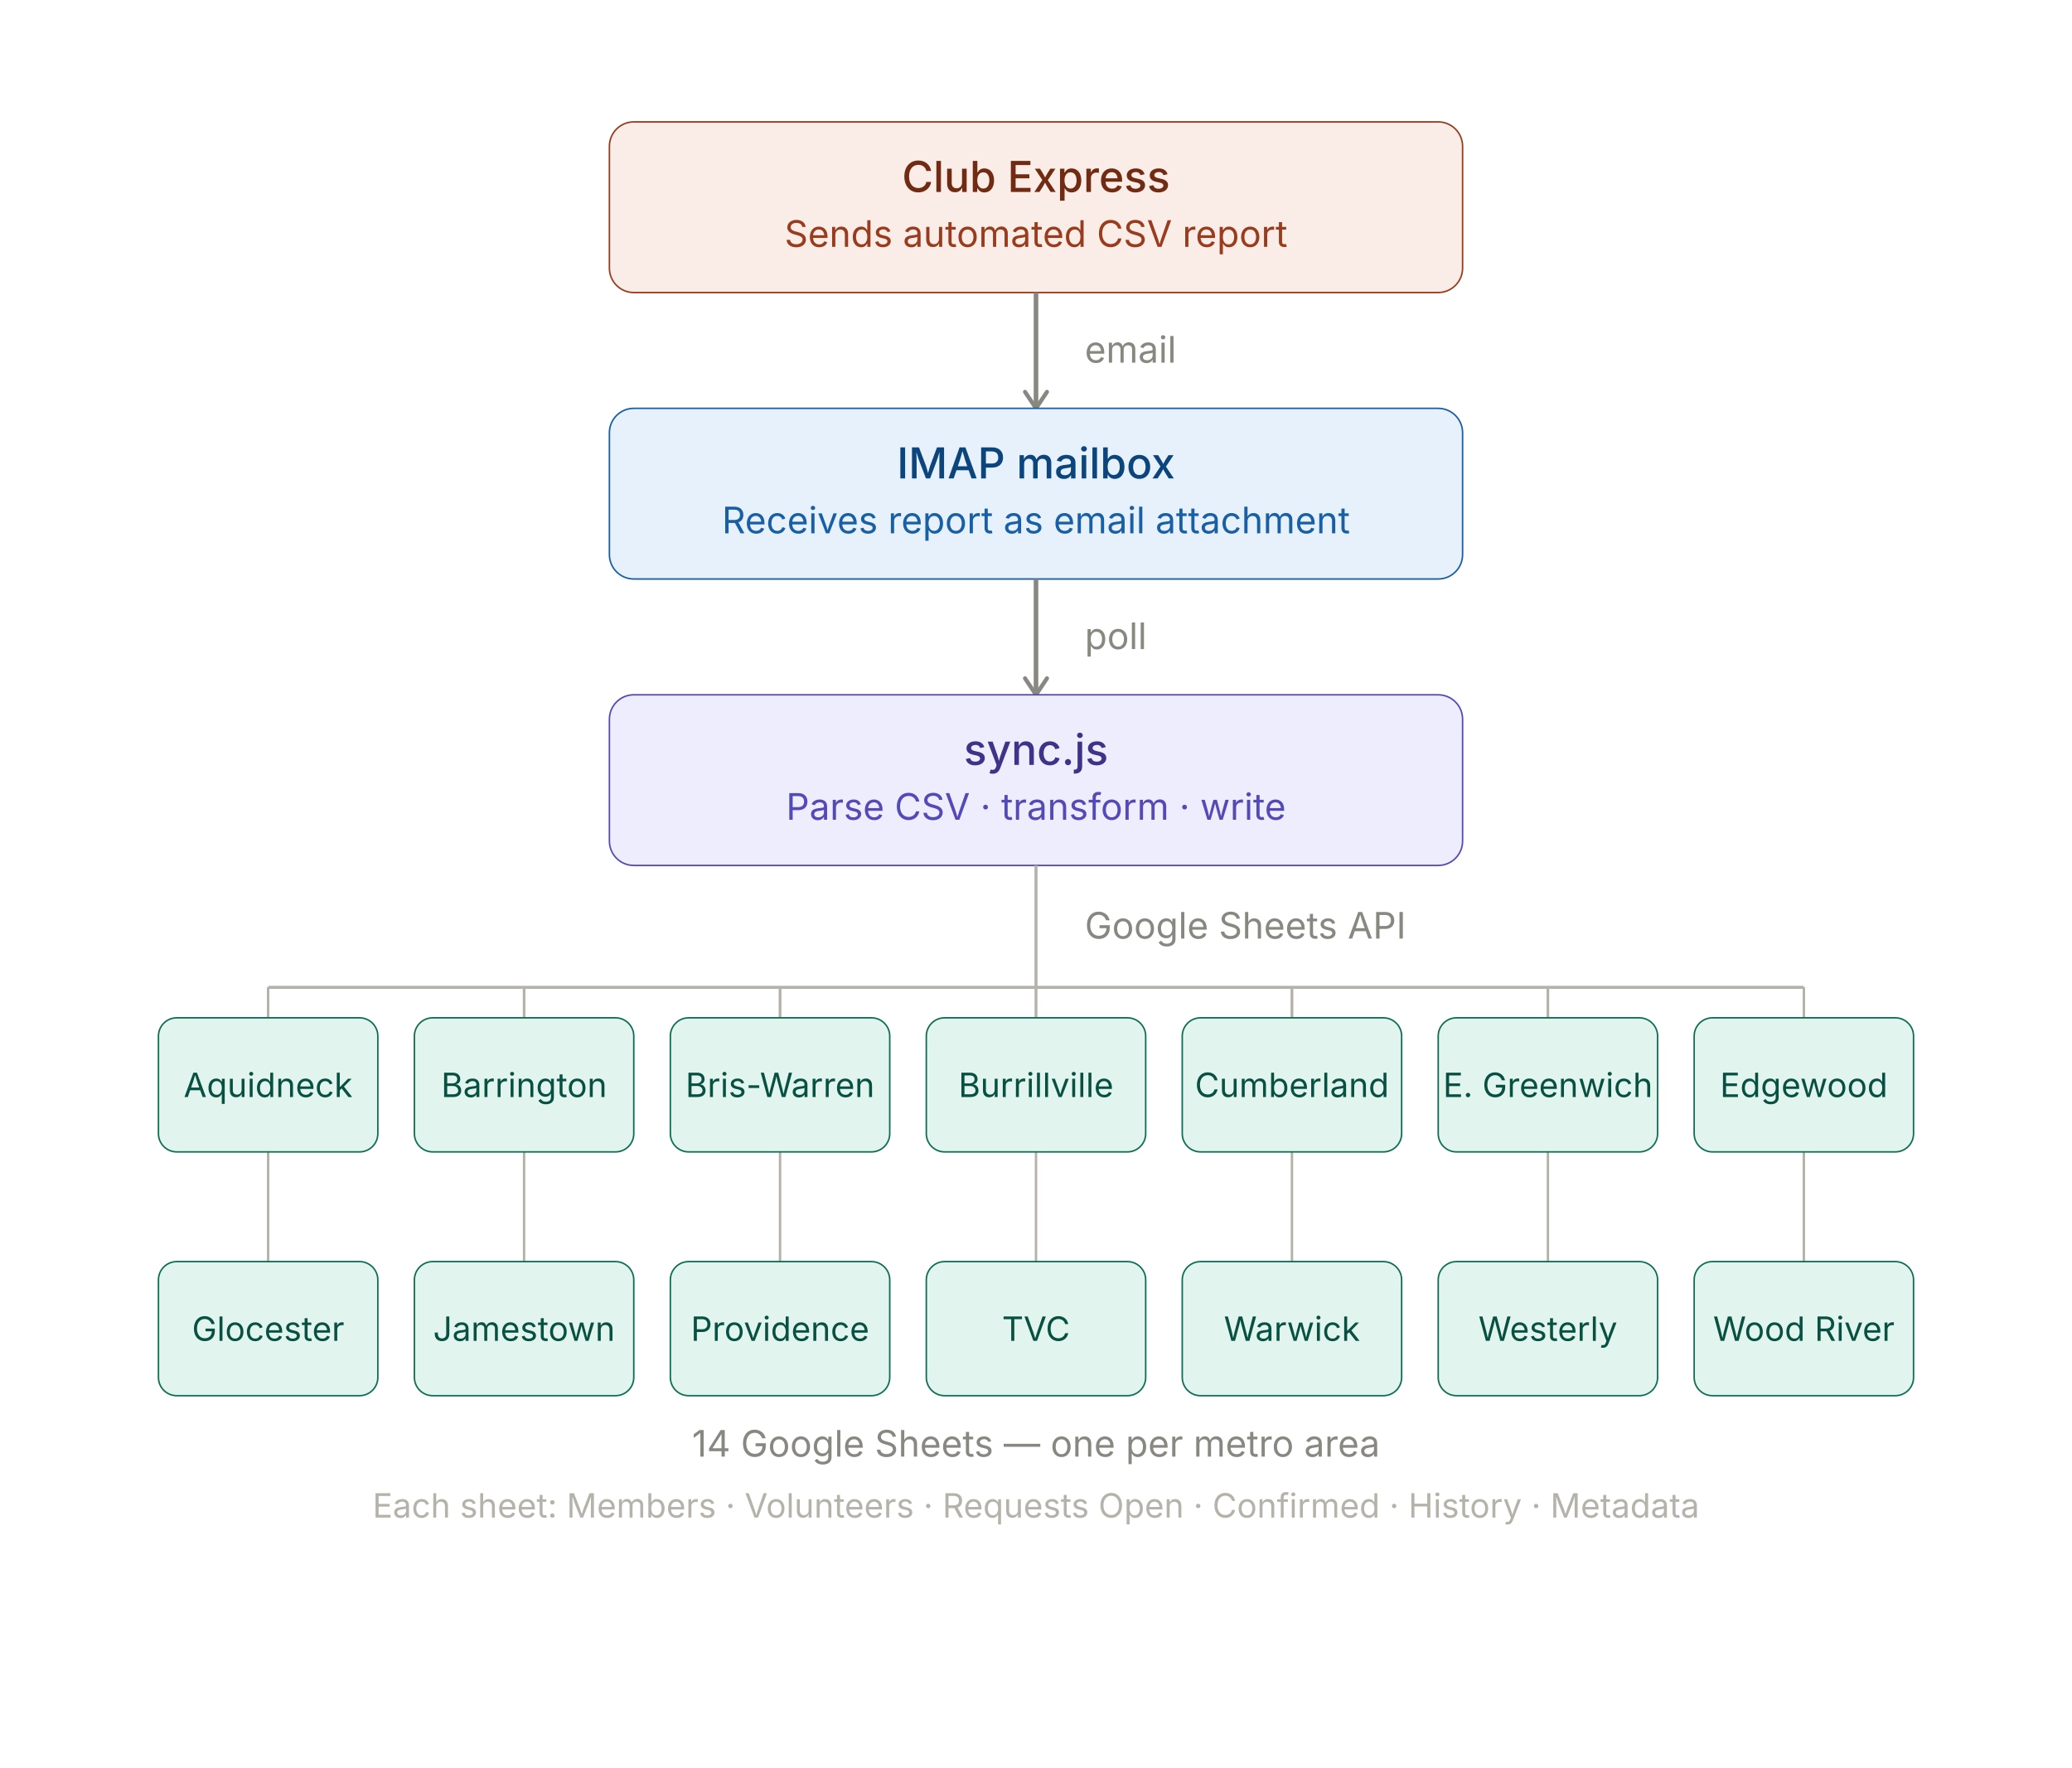
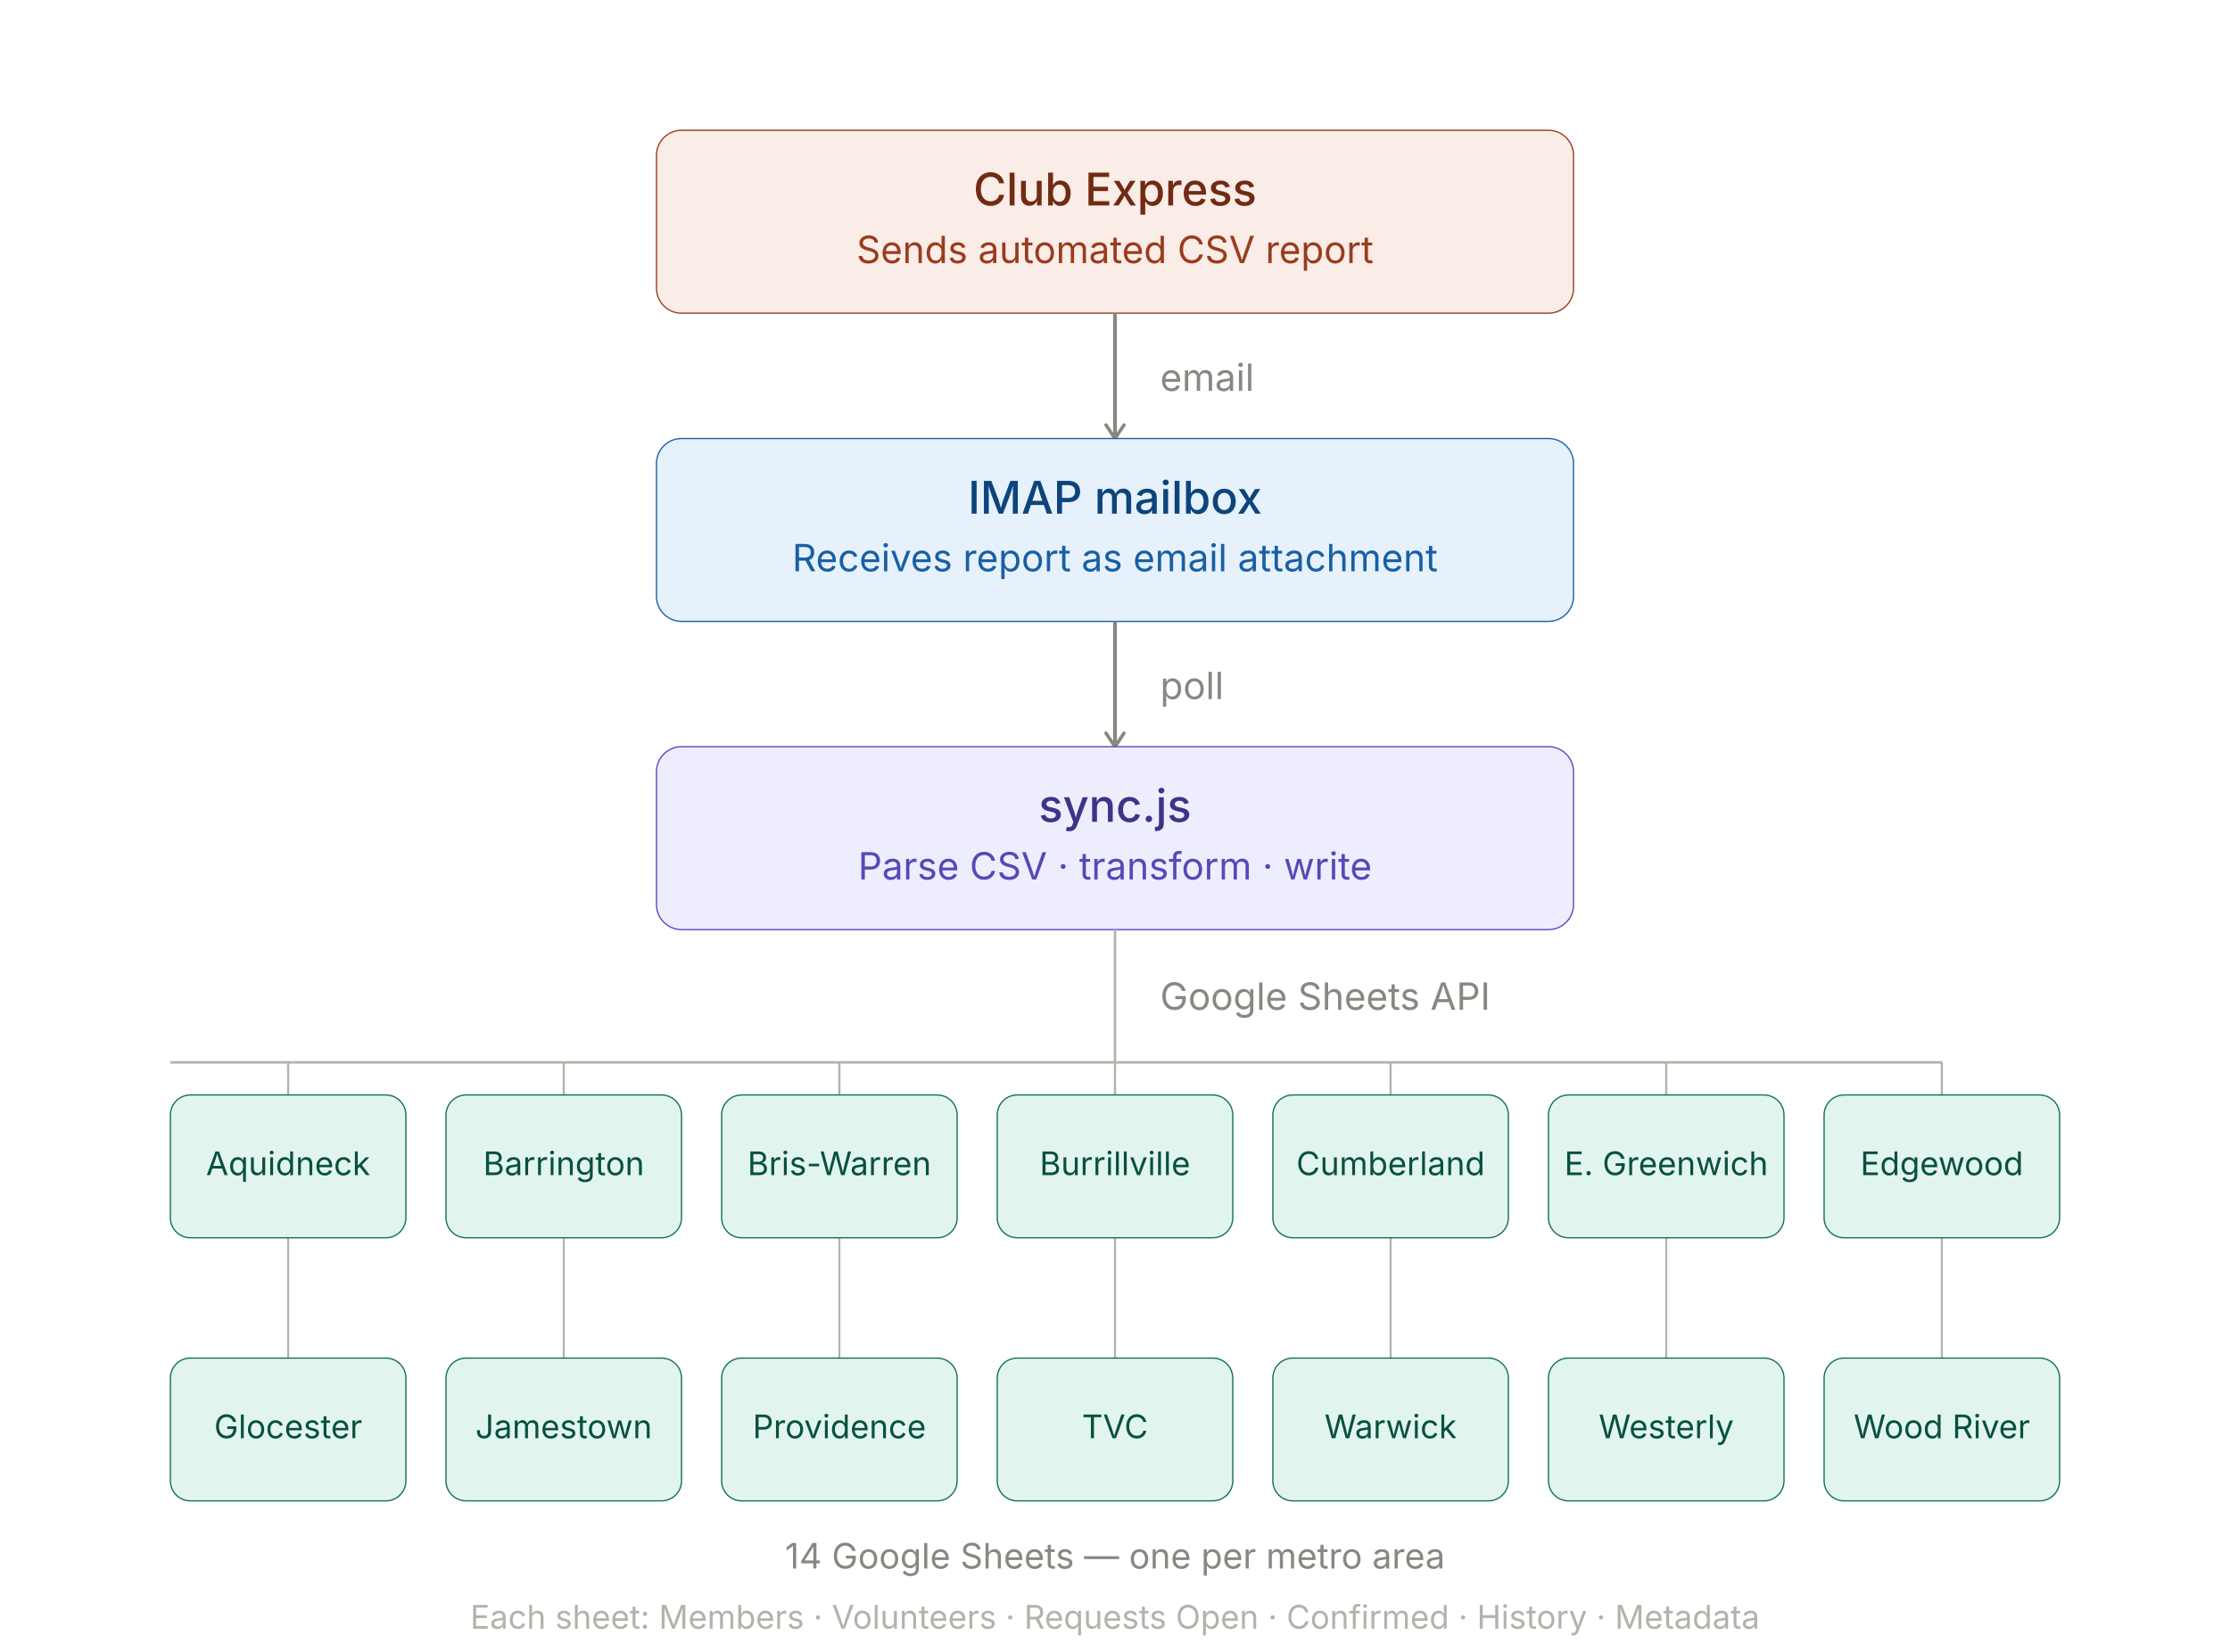
- <svg xmlns="http://www.w3.org/2000/svg" width="680" viewBox="0 0 680 580" font-family="ui-sans-serif, system-ui, -apple-system, sans-serif">
+ <svg xmlns="http://www.w3.org/2000/svg" width="890" viewBox="0 0 890 659" font-family="ui-sans-serif, system-ui, -apple-system, sans-serif">
  <defs>
    <marker id="arrow" viewBox="0 0 10 10" refX="8" refY="5" markerWidth="6" markerHeight="6" orient="auto-start-reverse">
      <path d="M2 1L8 5L2 9" fill="none" stroke="#888780" stroke-width="1.5" stroke-linecap="round" stroke-linejoin="round" />
    </marker>
  </defs>
-   <rect x="200" y="40" width="280" height="56" rx="8" fill="#FAECE7" stroke="#993C1D" stroke-width="0.5" />
-   <text x="340" y="63" text-anchor="middle" font-size="14" font-weight="500" fill="#712B13">Club Express</text>
-   <text x="340" y="81" text-anchor="middle" font-size="12" fill="#993C1D">Sends automated CSV report</text>
-   <line x1="340" y1="96" x2="340" y2="134" stroke="#888780" stroke-width="1.5" marker-end="url(#arrow)" />
-   <text x="356" y="119" font-size="12" fill="#888780">email</text>
-   <rect x="200" y="134" width="280" height="56" rx="8" fill="#E6F1FB" stroke="#185FA5" stroke-width="0.5" />
-   <text x="340" y="157" text-anchor="middle" font-size="14" font-weight="500" fill="#0C447C">IMAP mailbox</text>
-   <text x="340" y="175" text-anchor="middle" font-size="12" fill="#185FA5">Receives report as email attachment</text>
-   <line x1="340" y1="190" x2="340" y2="228" stroke="#888780" stroke-width="1.5" marker-end="url(#arrow)" />
-   <text x="356" y="213" font-size="12" fill="#888780">poll</text>
-   <rect x="200" y="228" width="280" height="56" rx="8" fill="#EEEDFE" stroke="#534AB7" stroke-width="0.5" />
-   <text x="340" y="251" text-anchor="middle" font-size="14" font-weight="500" fill="#3C3489">sync.js</text>
-   <text x="340" y="269" text-anchor="middle" font-size="12" fill="#534AB7">Parse CSV · transform · write</text>
-   <line x1="340" y1="284" x2="340" y2="324" stroke="#B4B2A9" stroke-width="1" />
-   <text x="356" y="308" font-size="12" fill="#888780">Google Sheets API</text>
-   <line x1="88" y1="324" x2="592" y2="324" stroke="#B4B2A9" stroke-width="1" />
-   <line x1="88" y1="324" x2="88" y2="334" stroke="#B4B2A9" stroke-width="0.8" />
-   <line x1="172" y1="324" x2="172" y2="334" stroke="#B4B2A9" stroke-width="0.8" />
-   <line x1="256" y1="324" x2="256" y2="334" stroke="#B4B2A9" stroke-width="0.8" />
-   <line x1="340" y1="324" x2="340" y2="334" stroke="#B4B2A9" stroke-width="0.8" />
-   <line x1="424" y1="324" x2="424" y2="334" stroke="#B4B2A9" stroke-width="0.8" />
-   <line x1="508" y1="324" x2="508" y2="334" stroke="#B4B2A9" stroke-width="0.8" />
-   <line x1="592" y1="324" x2="592" y2="334" stroke="#B4B2A9" stroke-width="0.8" />
-   <line x1="88" y1="324" x2="88" y2="414" stroke="#B4B2A9" stroke-width="0.8" />
-   <line x1="172" y1="324" x2="172" y2="414" stroke="#B4B2A9" stroke-width="0.8" />
-   <line x1="256" y1="324" x2="256" y2="414" stroke="#B4B2A9" stroke-width="0.8" />
-   <line x1="340" y1="324" x2="340" y2="414" stroke="#B4B2A9" stroke-width="0.8" />
-   <line x1="424" y1="324" x2="424" y2="414" stroke="#B4B2A9" stroke-width="0.8" />
-   <line x1="508" y1="324" x2="508" y2="414" stroke="#B4B2A9" stroke-width="0.8" />
-   <line x1="592" y1="324" x2="592" y2="414" stroke="#B4B2A9" stroke-width="0.8" />
-   <rect x="52" y="334" width="72" height="44" rx="6" fill="#E1F5EE" stroke="#0F6E56" stroke-width="0.5" />
-   <text x="88" y="360" text-anchor="middle" font-size="11" fill="#085041">Aquidneck</text>
-   <rect x="136" y="334" width="72" height="44" rx="6" fill="#E1F5EE" stroke="#0F6E56" stroke-width="0.5" />
-   <text x="172" y="360" text-anchor="middle" font-size="11" fill="#085041">Barrington</text>
-   <rect x="220" y="334" width="72" height="44" rx="6" fill="#E1F5EE" stroke="#0F6E56" stroke-width="0.5" />
-   <text x="256" y="360" text-anchor="middle" font-size="11" fill="#085041">Bris-Warren</text>
-   <rect x="304" y="334" width="72" height="44" rx="6" fill="#E1F5EE" stroke="#0F6E56" stroke-width="0.5" />
-   <text x="340" y="360" text-anchor="middle" font-size="11" fill="#085041">Burrillville</text>
-   <rect x="388" y="334" width="72" height="44" rx="6" fill="#E1F5EE" stroke="#0F6E56" stroke-width="0.5" />
-   <text x="424" y="360" text-anchor="middle" font-size="11" fill="#085041">Cumberland</text>
-   <rect x="472" y="334" width="72" height="44" rx="6" fill="#E1F5EE" stroke="#0F6E56" stroke-width="0.5" />
-   <text x="508" y="360" text-anchor="middle" font-size="11" fill="#085041">E. Greenwich</text>
-   <rect x="556" y="334" width="72" height="44" rx="6" fill="#E1F5EE" stroke="#0F6E56" stroke-width="0.5" />
-   <text x="592" y="360" text-anchor="middle" font-size="11" fill="#085041">Edgewood</text>
-   <rect x="52" y="414" width="72" height="44" rx="6" fill="#E1F5EE" stroke="#0F6E56" stroke-width="0.5" />
-   <text x="88" y="440" text-anchor="middle" font-size="11" fill="#085041">Glocester</text>
-   <rect x="136" y="414" width="72" height="44" rx="6" fill="#E1F5EE" stroke="#0F6E56" stroke-width="0.5" />
-   <text x="172" y="440" text-anchor="middle" font-size="11" fill="#085041">Jamestown</text>
-   <rect x="220" y="414" width="72" height="44" rx="6" fill="#E1F5EE" stroke="#0F6E56" stroke-width="0.5" />
-   <text x="256" y="440" text-anchor="middle" font-size="11" fill="#085041">Providence</text>
-   <rect x="304" y="414" width="72" height="44" rx="6" fill="#E1F5EE" stroke="#0F6E56" stroke-width="0.5" />
-   <text x="340" y="440" text-anchor="middle" font-size="11" fill="#085041">TVC</text>
-   <rect x="388" y="414" width="72" height="44" rx="6" fill="#E1F5EE" stroke="#0F6E56" stroke-width="0.5" />
-   <text x="424" y="440" text-anchor="middle" font-size="11" fill="#085041">Warwick</text>
-   <rect x="472" y="414" width="72" height="44" rx="6" fill="#E1F5EE" stroke="#0F6E56" stroke-width="0.5" />
-   <text x="508" y="440" text-anchor="middle" font-size="11" fill="#085041">Westerly</text>
-   <rect x="556" y="414" width="72" height="44" rx="6" fill="#E1F5EE" stroke="#0F6E56" stroke-width="0.5" />
-   <text x="592" y="440" text-anchor="middle" font-size="11" fill="#085041">Wood River</text>
-   <text x="340" y="478" text-anchor="middle" font-size="12" fill="#888780">14 Google Sheets — one per metro area</text>
-   <text x="340" y="498" text-anchor="middle" font-size="11" fill="#B4B2A9">Each sheet: Members · Volunteers · Requests Open · Confirmed · History · Metadata</text>
+   <rect x="262" y="52" width="366" height="73" rx="10" fill="#FAECE7" stroke="#993C1D" stroke-width="0.5" />
+   <text x="445" y="82" text-anchor="middle" font-size="18" font-weight="500" fill="#712B13">Club Express</text>
+   <text x="445" y="105" text-anchor="middle" font-size="15" fill="#993C1D">Sends automated CSV report</text>
+   <line x1="445" y1="125" x2="445" y2="175" stroke="#888780" stroke-width="1.5" marker-end="url(#arrow)" />
+   <text x="463" y="156" font-size="15" fill="#888780">email</text>
+   <rect x="262" y="175" width="366" height="73" rx="10" fill="#E6F1FB" stroke="#185FA5" stroke-width="0.5" />
+   <text x="445" y="205" text-anchor="middle" font-size="18" font-weight="500" fill="#0C447C">IMAP mailbox</text>
+   <text x="445" y="228" text-anchor="middle" font-size="15" fill="#185FA5">Receives report as email attachment</text>
+   <line x1="445" y1="248" x2="445" y2="298" stroke="#888780" stroke-width="1.5" marker-end="url(#arrow)" />
+   <text x="463" y="279" font-size="15" fill="#888780">poll</text>
+   <rect x="262" y="298" width="366" height="73" rx="10" fill="#EEEDFE" stroke="#534AB7" stroke-width="0.5" />
+   <text x="445" y="328" text-anchor="middle" font-size="18" font-weight="500" fill="#3C3489">sync.js</text>
+   <text x="445" y="351" text-anchor="middle" font-size="15" fill="#534AB7">Parse CSV · transform · write</text>
+   <line x1="445" y1="371" x2="445" y2="424" stroke="#B4B2A9" stroke-width="1" />
+   <text x="463" y="403" font-size="15" fill="#888780">Google Sheets API</text>
+   <line x1="68" y1="424" x2="775" y2="424" stroke="#B4B2A9" stroke-width="1" />
+   <line x1="115" y1="424" x2="115" y2="437" stroke="#B4B2A9" stroke-width="0.8" />
+   <line x1="225" y1="424" x2="225" y2="437" stroke="#B4B2A9" stroke-width="0.8" />
+   <line x1="335" y1="424" x2="335" y2="437" stroke="#B4B2A9" stroke-width="0.8" />
+   <line x1="445" y1="424" x2="445" y2="437" stroke="#B4B2A9" stroke-width="0.8" />
+   <line x1="555" y1="424" x2="555" y2="437" stroke="#B4B2A9" stroke-width="0.8" />
+   <line x1="665" y1="424" x2="665" y2="437" stroke="#B4B2A9" stroke-width="0.8" />
+   <line x1="775" y1="424" x2="775" y2="437" stroke="#B4B2A9" stroke-width="0.8" />
+   <line x1="115" y1="424" x2="115" y2="542" stroke="#B4B2A9" stroke-width="0.8" />
+   <line x1="225" y1="424" x2="225" y2="542" stroke="#B4B2A9" stroke-width="0.8" />
+   <line x1="335" y1="424" x2="335" y2="542" stroke="#B4B2A9" stroke-width="0.8" />
+   <line x1="445" y1="424" x2="445" y2="542" stroke="#B4B2A9" stroke-width="0.8" />
+   <line x1="555" y1="424" x2="555" y2="542" stroke="#B4B2A9" stroke-width="0.8" />
+   <line x1="665" y1="424" x2="665" y2="542" stroke="#B4B2A9" stroke-width="0.8" />
+   <line x1="775" y1="424" x2="775" y2="542" stroke="#B4B2A9" stroke-width="0.8" />
+   <rect x="68" y="437" width="94" height="57" rx="8" fill="#E1F5EE" stroke="#0F6E56" stroke-width="0.5" />
+   <text x="115" y="469" text-anchor="middle" font-size="13" fill="#085041">Aquidneck</text>
+   <rect x="178" y="437" width="94" height="57" rx="8" fill="#E1F5EE" stroke="#0F6E56" stroke-width="0.5" />
+   <text x="225" y="469" text-anchor="middle" font-size="13" fill="#085041">Barrington</text>
+   <rect x="288" y="437" width="94" height="57" rx="8" fill="#E1F5EE" stroke="#0F6E56" stroke-width="0.5" />
+   <text x="335" y="469" text-anchor="middle" font-size="13" fill="#085041">Bris-Warren</text>
+   <rect x="398" y="437" width="94" height="57" rx="8" fill="#E1F5EE" stroke="#0F6E56" stroke-width="0.5" />
+   <text x="445" y="469" text-anchor="middle" font-size="13" fill="#085041">Burrillville</text>
+   <rect x="508" y="437" width="94" height="57" rx="8" fill="#E1F5EE" stroke="#0F6E56" stroke-width="0.5" />
+   <text x="555" y="469" text-anchor="middle" font-size="13" fill="#085041">Cumberland</text>
+   <rect x="618" y="437" width="94" height="57" rx="8" fill="#E1F5EE" stroke="#0F6E56" stroke-width="0.5" />
+   <text x="665" y="469" text-anchor="middle" font-size="13" fill="#085041">E. Greenwich</text>
+   <rect x="728" y="437" width="94" height="57" rx="8" fill="#E1F5EE" stroke="#0F6E56" stroke-width="0.5" />
+   <text x="775" y="469" text-anchor="middle" font-size="13" fill="#085041">Edgewood</text>
+   <rect x="68" y="542" width="94" height="57" rx="8" fill="#E1F5EE" stroke="#0F6E56" stroke-width="0.5" />
+   <text x="115" y="574" text-anchor="middle" font-size="13" fill="#085041">Glocester</text>
+   <rect x="178" y="542" width="94" height="57" rx="8" fill="#E1F5EE" stroke="#0F6E56" stroke-width="0.5" />
+   <text x="225" y="574" text-anchor="middle" font-size="13" fill="#085041">Jamestown</text>
+   <rect x="288" y="542" width="94" height="57" rx="8" fill="#E1F5EE" stroke="#0F6E56" stroke-width="0.5" />
+   <text x="335" y="574" text-anchor="middle" font-size="13" fill="#085041">Providence</text>
+   <rect x="398" y="542" width="94" height="57" rx="8" fill="#E1F5EE" stroke="#0F6E56" stroke-width="0.5" />
+   <text x="445" y="574" text-anchor="middle" font-size="13" fill="#085041">TVC</text>
+   <rect x="508" y="542" width="94" height="57" rx="8" fill="#E1F5EE" stroke="#0F6E56" stroke-width="0.5" />
+   <text x="555" y="574" text-anchor="middle" font-size="13" fill="#085041">Warwick</text>
+   <rect x="618" y="542" width="94" height="57" rx="8" fill="#E1F5EE" stroke="#0F6E56" stroke-width="0.5" />
+   <text x="665" y="574" text-anchor="middle" font-size="13" fill="#085041">Westerly</text>
+   <rect x="728" y="542" width="94" height="57" rx="8" fill="#E1F5EE" stroke="#0F6E56" stroke-width="0.5" />
+   <text x="775" y="574" text-anchor="middle" font-size="13" fill="#085041">Wood River</text>
+   <text x="445" y="626" text-anchor="middle" font-size="14" fill="#888780">14 Google Sheets — one per metro area</text>
+   <text x="445" y="650" text-anchor="middle" font-size="13" fill="#B4B2A9">Each sheet: Members · Volunteers · Requests Open · Confirmed · History · Metadata</text>
</svg>
